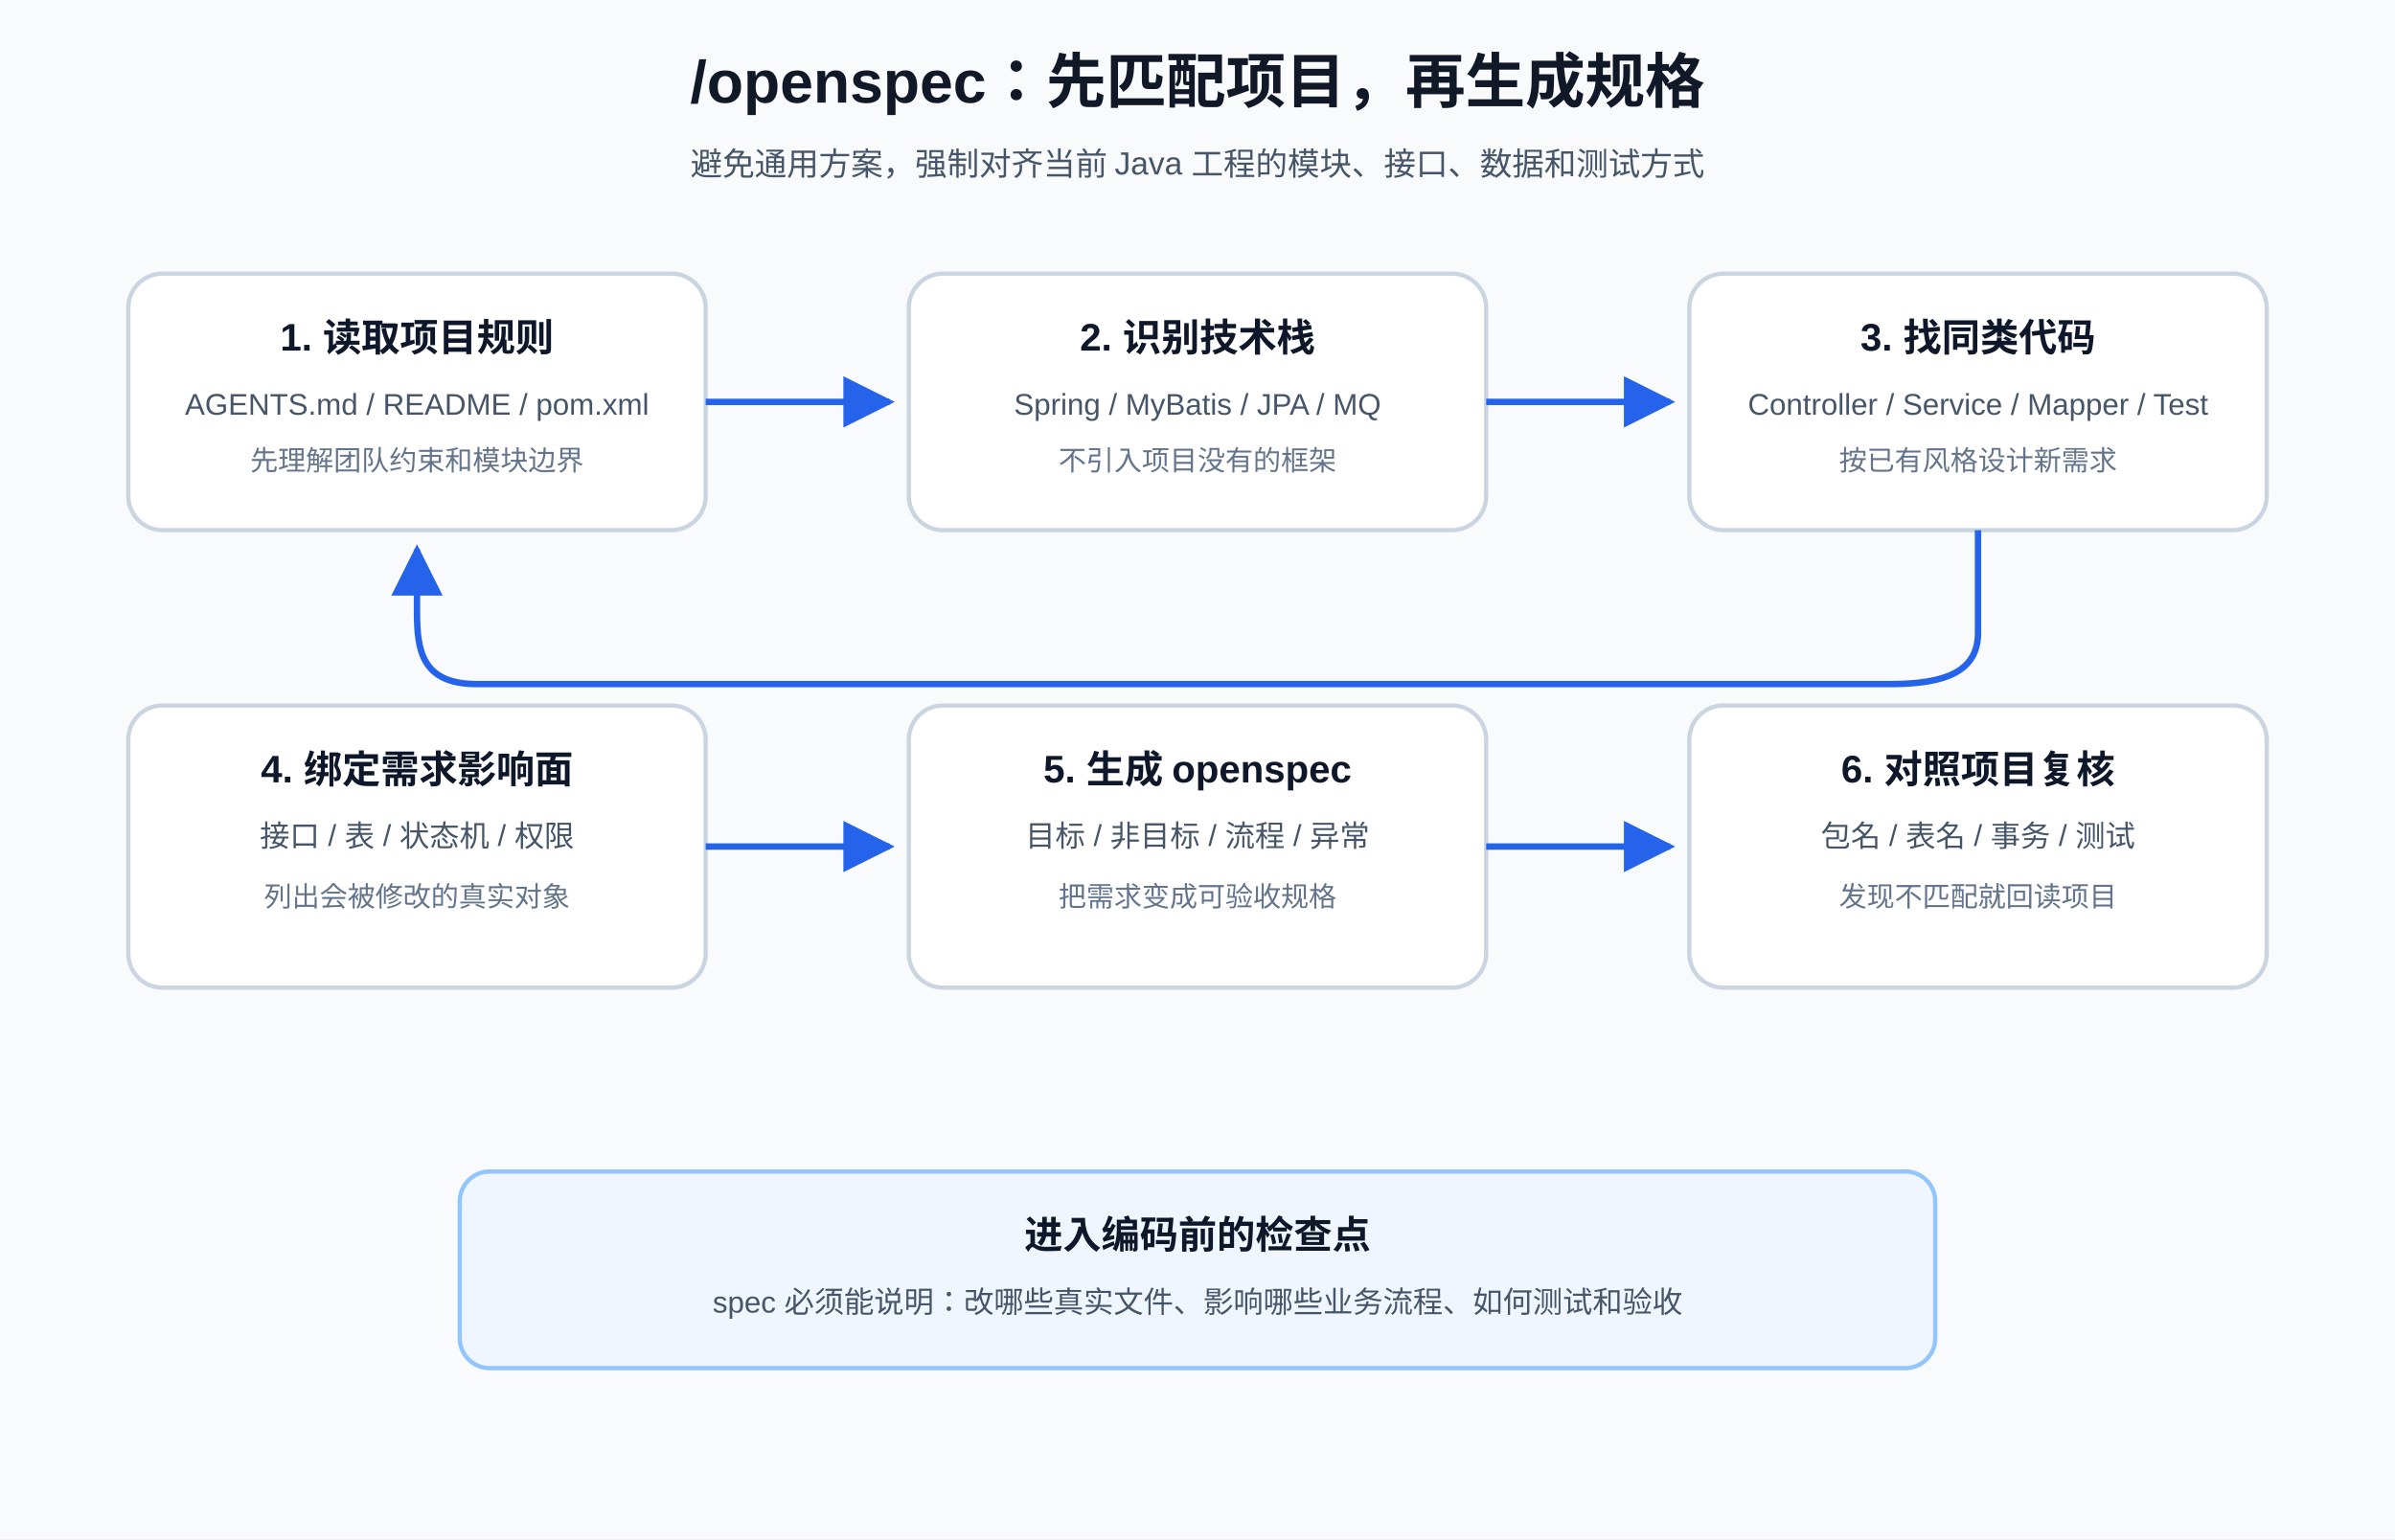
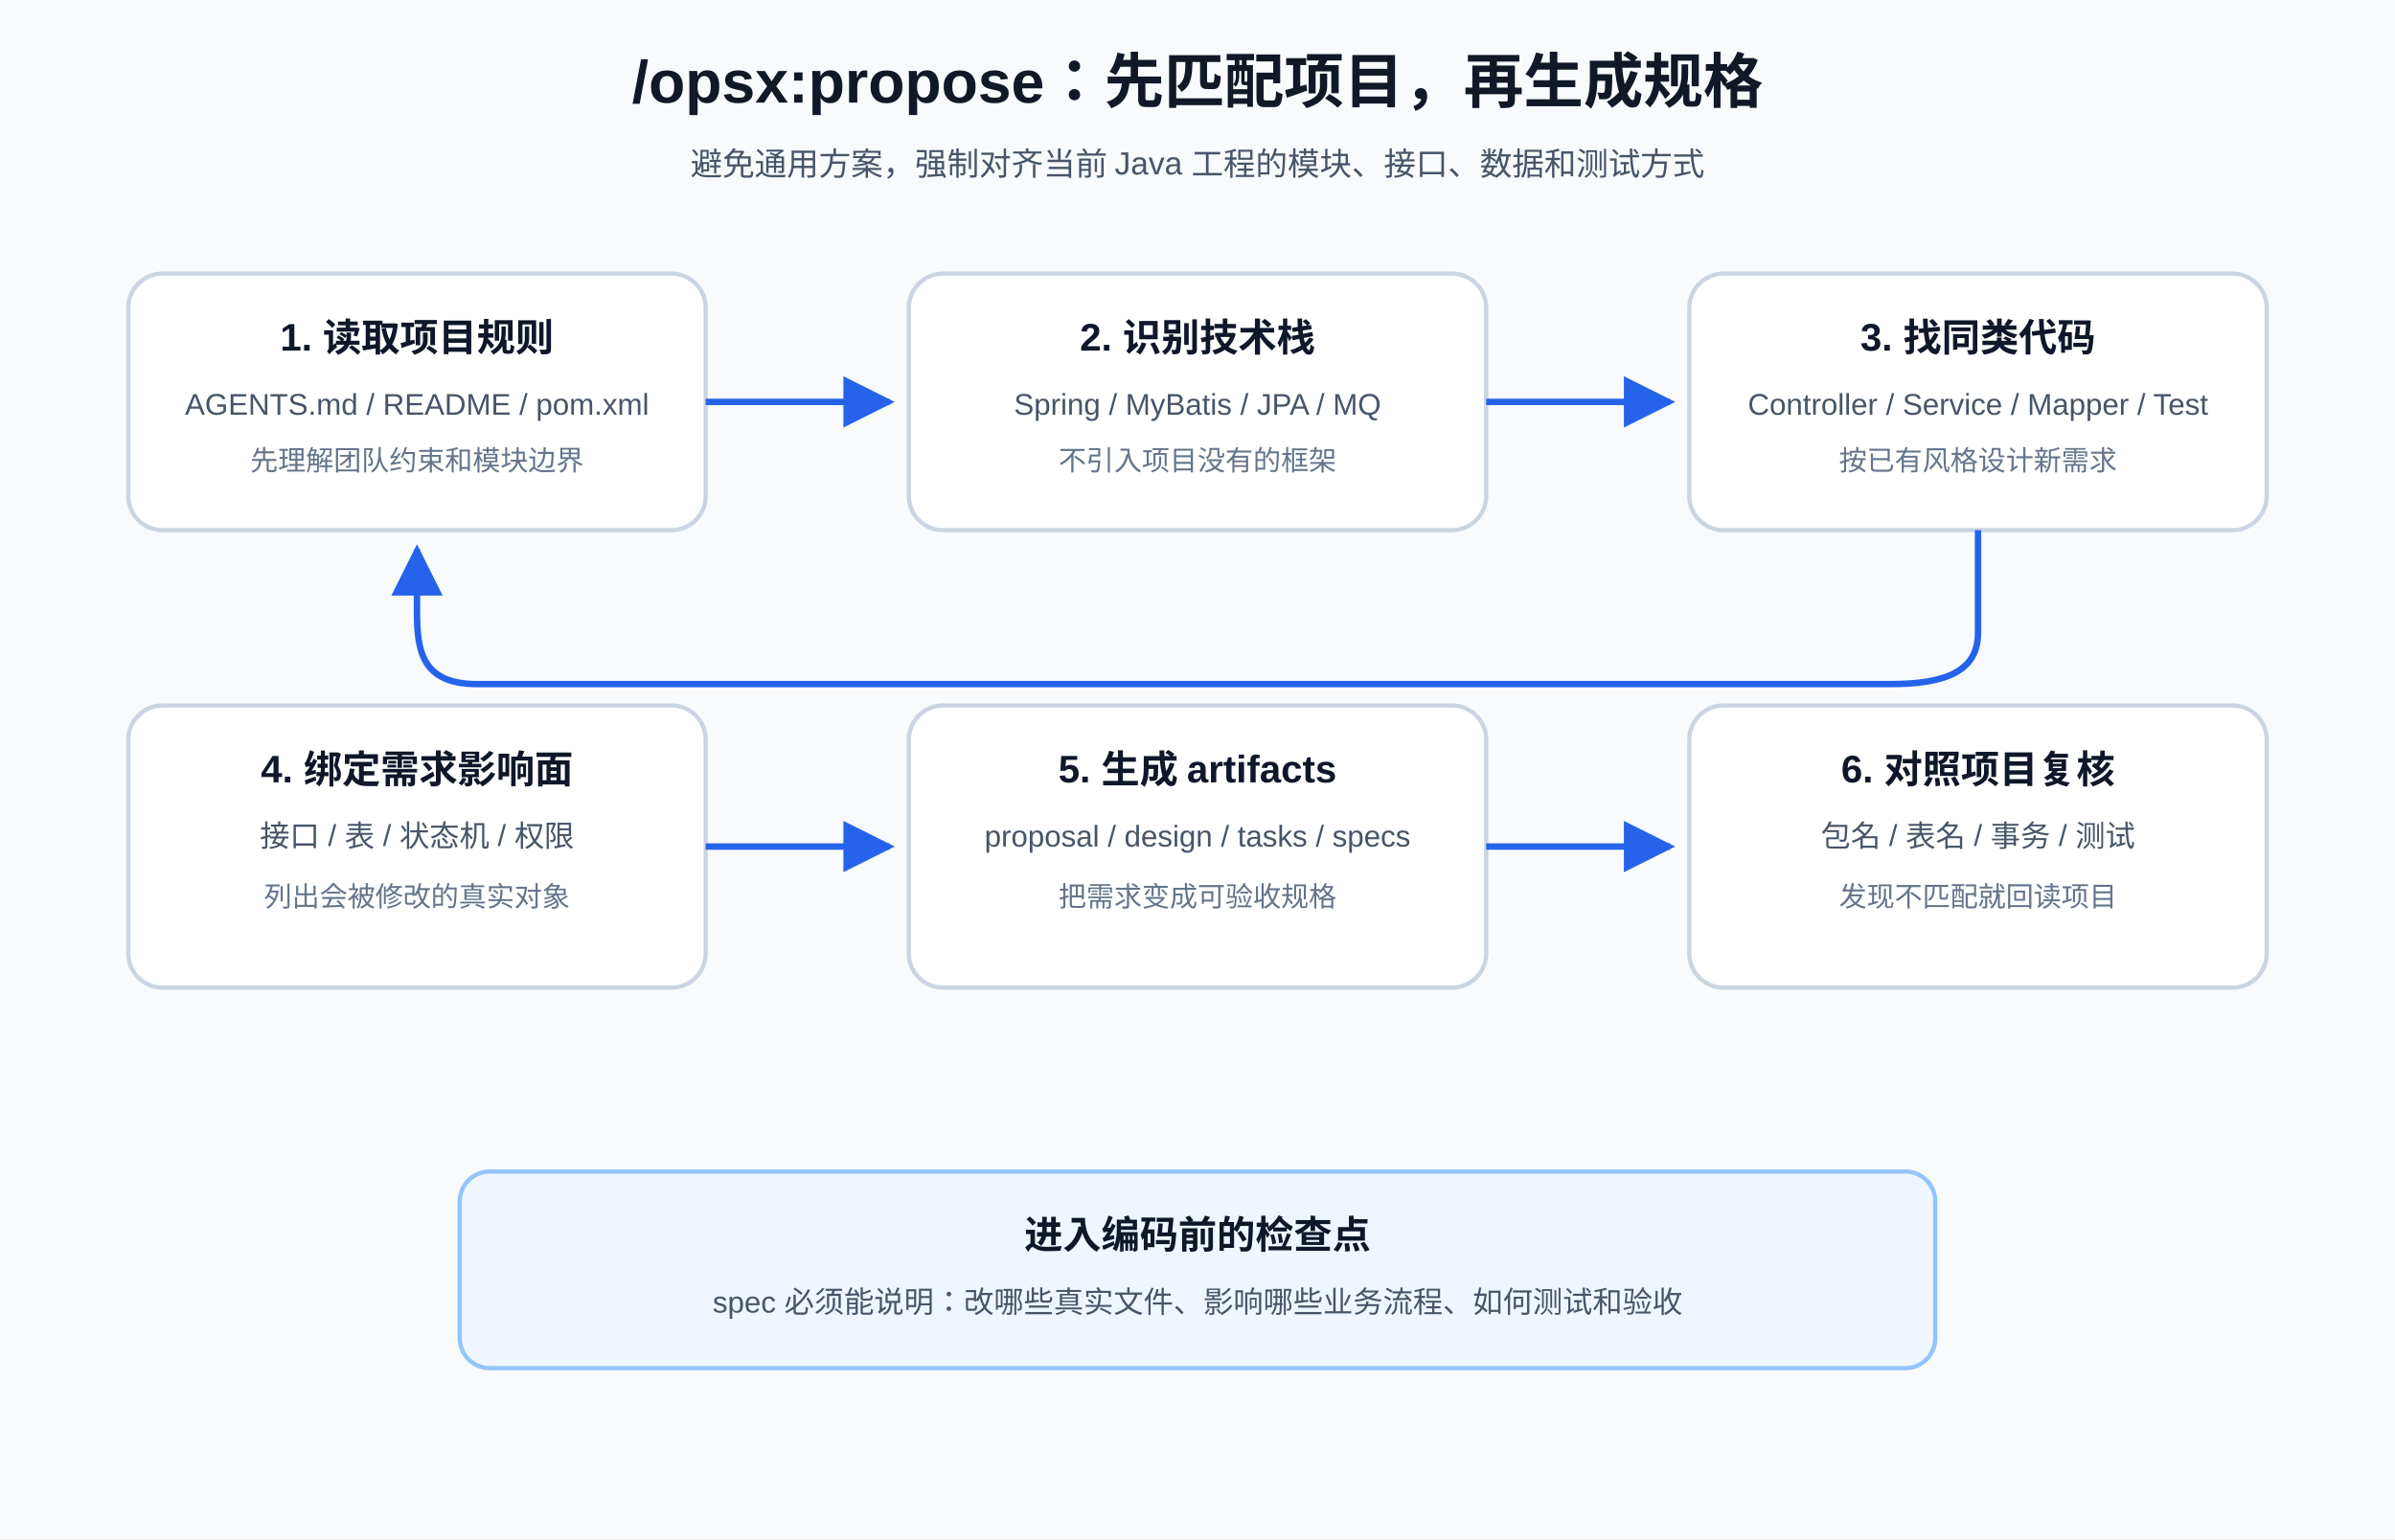
<svg xmlns="http://www.w3.org/2000/svg" width="1120" height="720" viewBox="0 0 1120 720" role="img" aria-labelledby="title desc">
  <rect width="1120" height="720" fill="#f8fafc" />
-   <text x="560" y="48" text-anchor="middle" font-family="Arial, 'Microsoft YaHei', sans-serif" font-size="28" font-weight="700" fill="#111827">/openspec：先匹配项目，再生成规格</text>
+   <text x="560" y="48" text-anchor="middle" font-family="Arial, 'Microsoft YaHei', sans-serif" font-size="28" font-weight="700" fill="#111827">/opsx:propose：先匹配项目，再生成规格</text>
  <text x="560" y="82" text-anchor="middle" font-family="Arial, 'Microsoft YaHei', sans-serif" font-size="15" fill="#475569">避免通用方案，强制对齐当前 Java 工程的模块、接口、数据和测试方式</text>
  <defs>
    <marker id="arrow" viewBox="0 0 10 10" refX="9" refY="5" markerWidth="8" markerHeight="8" orient="auto-start-reverse">
      <path d="M 0 0 L 10 5 L 0 10 z" fill="#2563eb" />
    </marker>
    <style>
      .box { fill: #ffffff; stroke: #cbd5e1; stroke-width: 2; rx: 16; }
      .main { font-family: Arial, 'Microsoft YaHei', sans-serif; font-size: 18px; font-weight: 700; fill: #0f172a; }
      .sub { font-family: Arial, 'Microsoft YaHei', sans-serif; font-size: 14px; fill: #475569; }
      .small { font-family: Arial, 'Microsoft YaHei', sans-serif; font-size: 13px; fill: #64748b; }
      .arrow { stroke: #2563eb; stroke-width: 3; fill: none; marker-end: url(#arrow); }
      .note { fill: #eff6ff; stroke: #93c5fd; stroke-width: 2; rx: 14; }
    </style>
  </defs>
  <rect class="box" x="60" y="128" width="270" height="120" />
  <text class="main" x="195" y="164" text-anchor="middle">1. 读取项目规则</text>
  <text class="sub" x="195" y="194" text-anchor="middle">AGENTS.md / README / pom.xml</text>
  <text class="small" x="195" y="220" text-anchor="middle">先理解团队约束和模块边界</text>
  <rect class="box" x="425" y="128" width="270" height="120" />
  <text class="main" x="560" y="164" text-anchor="middle">2. 识别技术栈</text>
  <text class="sub" x="560" y="194" text-anchor="middle">Spring / MyBatis / JPA / MQ</text>
  <text class="small" x="560" y="220" text-anchor="middle">不引入项目没有的框架</text>
  <rect class="box" x="790" y="128" width="270" height="120" />
  <text class="main" x="925" y="164" text-anchor="middle">3. 找同类代码</text>
  <text class="sub" x="925" y="194" text-anchor="middle">Controller / Service / Mapper / Test</text>
  <text class="small" x="925" y="220" text-anchor="middle">按已有风格设计新需求</text>
  <path class="arrow" d="M330 188 H416" />
  <path class="arrow" d="M695 188 H781" />
  <rect class="box" x="60" y="330" width="270" height="132" />
  <text class="main" x="195" y="366" text-anchor="middle">4. 绑定需求影响面</text>
  <text class="sub" x="195" y="396" text-anchor="middle">接口 / 表 / 状态机 / 权限</text>
  <text class="small" x="195" y="424" text-anchor="middle">列出会被修改的真实对象</text>
  <rect class="box" x="425" y="330" width="270" height="132" />
-   <text class="main" x="560" y="366" text-anchor="middle">5. 生成 openspec</text>
-   <text class="sub" x="560" y="396" text-anchor="middle">目标 / 非目标 / 流程 / 异常</text>
+   <text class="main" x="560" y="366" text-anchor="middle">5. 生成 artifacts</text>
+   <text class="sub" x="560" y="396" text-anchor="middle">proposal / design / tasks / specs</text>
  <text class="small" x="560" y="424" text-anchor="middle">把需求变成可验收规格</text>
  <rect class="box" x="790" y="330" width="270" height="132" />
  <text class="main" x="925" y="366" text-anchor="middle">6. 对照项目复核</text>
  <text class="sub" x="925" y="396" text-anchor="middle">包名 / 表名 / 事务 / 测试</text>
  <text class="small" x="925" y="424" text-anchor="middle">发现不匹配就回读项目</text>
  <path class="arrow" d="M925 248 V296 C925 314 910 320 884 320 H223 C197 320 195 304 195 286 V257" />
  <path class="arrow" d="M330 396 H416" />
  <path class="arrow" d="M695 396 H781" />
  <rect class="note" x="215" y="548" width="690" height="92" />
  <text class="main" x="560" y="584" text-anchor="middle">进入编码前的检查点</text>
  <text class="sub" x="560" y="614" text-anchor="middle">spec 必须能说明：改哪些真实文件、影响哪些业务流程、如何测试和验收</text>
</svg>
